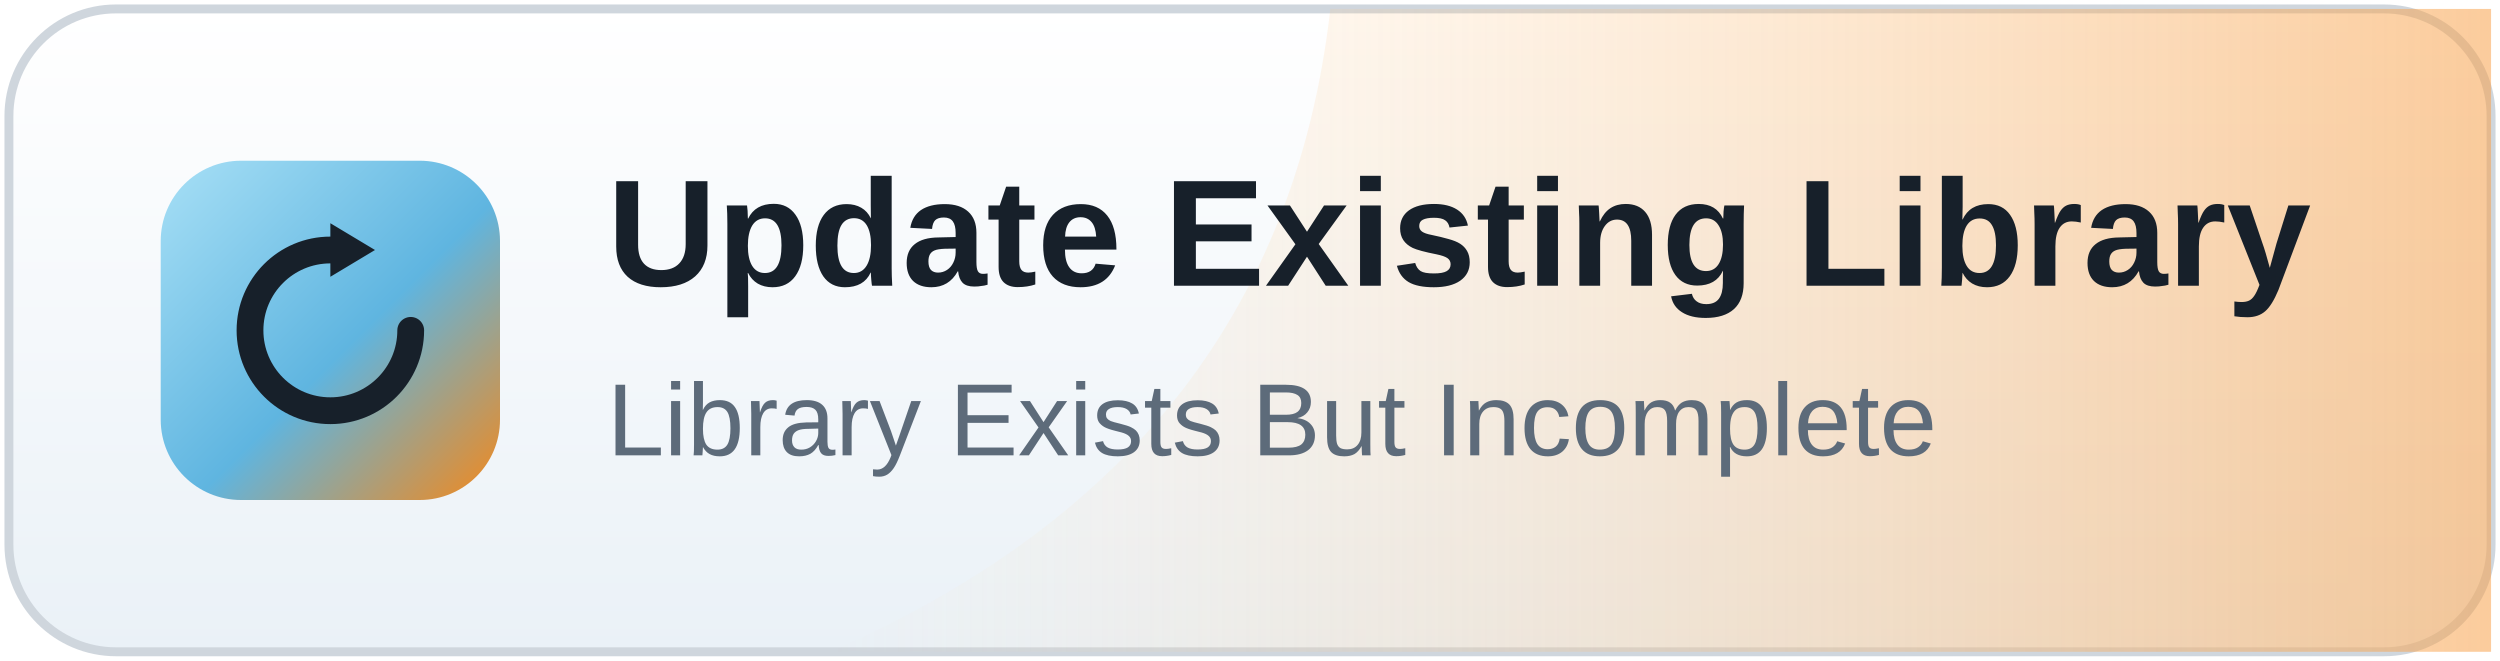
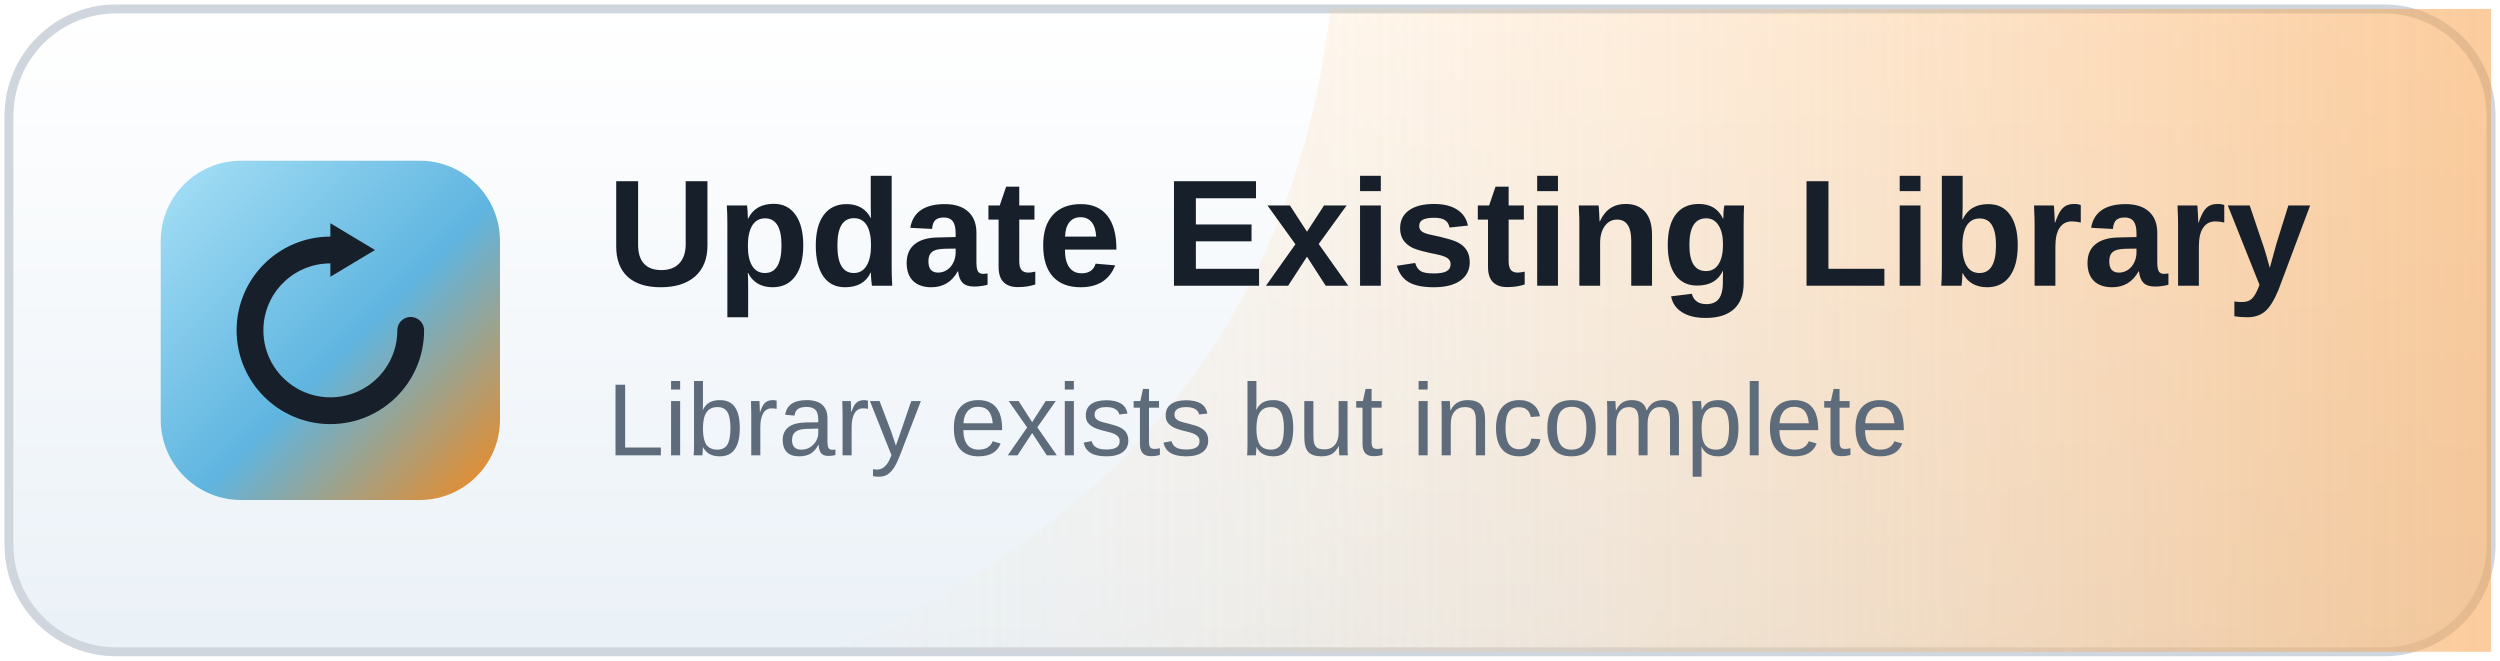
<svg xmlns="http://www.w3.org/2000/svg" width="280" height="74" viewBox="0 0 280 74" role="img" aria-labelledby="title desc">
  <defs>
    <linearGradient id="surface" x1="0" y1="0" x2="0" y2="1">
      <stop offset="0" stop-color="#ffffff" />
      <stop offset="1" stop-color="#eaf1f7" />
    </linearGradient>
    <linearGradient id="surfaceDark" x1="0" y1="0" x2="0" y2="1">
      <stop offset="0" stop-color="#1d2734" />
      <stop offset="1" stop-color="#131a23" />
    </linearGradient>
    <linearGradient id="iconBg" x1="0" y1="0" x2="1" y2="1">
      <stop offset="0" stop-color="#a8e0f6" />
      <stop offset=".55" stop-color="#5fb5e0" />
      <stop offset="1" stop-color="#f4881a" />
    </linearGradient>
    <linearGradient id="wash" x1="0" y1="0" x2="1" y2="0">
      <stop offset="0" stop-color="#ffd9a8" stop-opacity="0" />
      <stop offset="1" stop-color="#f8a14a" stop-opacity=".55" />
    </linearGradient>
    <linearGradient id="washDark" x1="0" y1="0" x2="1" y2="0">
      <stop offset="0" stop-color="#5a3618" stop-opacity="0" />
      <stop offset="1" stop-color="#a35d1d" stop-opacity=".4" />
    </linearGradient>
  </defs>
  <style>
    .surface { fill: url(#surface); stroke: #cfd6dd; stroke-width: 1; }
    .wash { fill: url(#wash); }
    .icon-bg { fill: url(#iconBg); }
    .icon-line { fill: none; stroke: #17202a; stroke-width: 3; stroke-linecap: round; stroke-linejoin: round; }
    .icon-fill { fill: #17202a; }
    .title { fill: #17202a; font: 700 17px Arial, Helvetica, sans-serif; }
    .caption { fill: #5d6b7a; font: 400 11.5px Arial, Helvetica, sans-serif; }
    @media (prefers-color-scheme: dark) {
      .surface { fill: url(#surfaceDark); stroke: #3b4858; }
      .wash { fill: url(#washDark); }
      .title { fill: #f7fafc; }
      .caption { fill: #b9c4d1; }
    }
  </style>
  <rect class="surface" x="1" y="1" width="278" height="72" rx="12" />
  <path class="wash" d="M149 1h130v72H93c32-14 52-37 56-72z" />
  <rect class="icon-bg" x="18" y="18" width="38" height="38" rx="9" />
  <path class="icon-line" d="M46 37 A9 9 0 1 1 37 28" />
  <path class="icon-fill" d="M37 25 L37 31 L42 28 Z" />
  <text class="title" x="68" y="32">Update Existing Library</text>
-   <text class="caption" x="68" y="51">Library Exists But Incomplete</text>
+   <text class="caption" x="68" y="51">Library exists but incomplete</text>
</svg>
